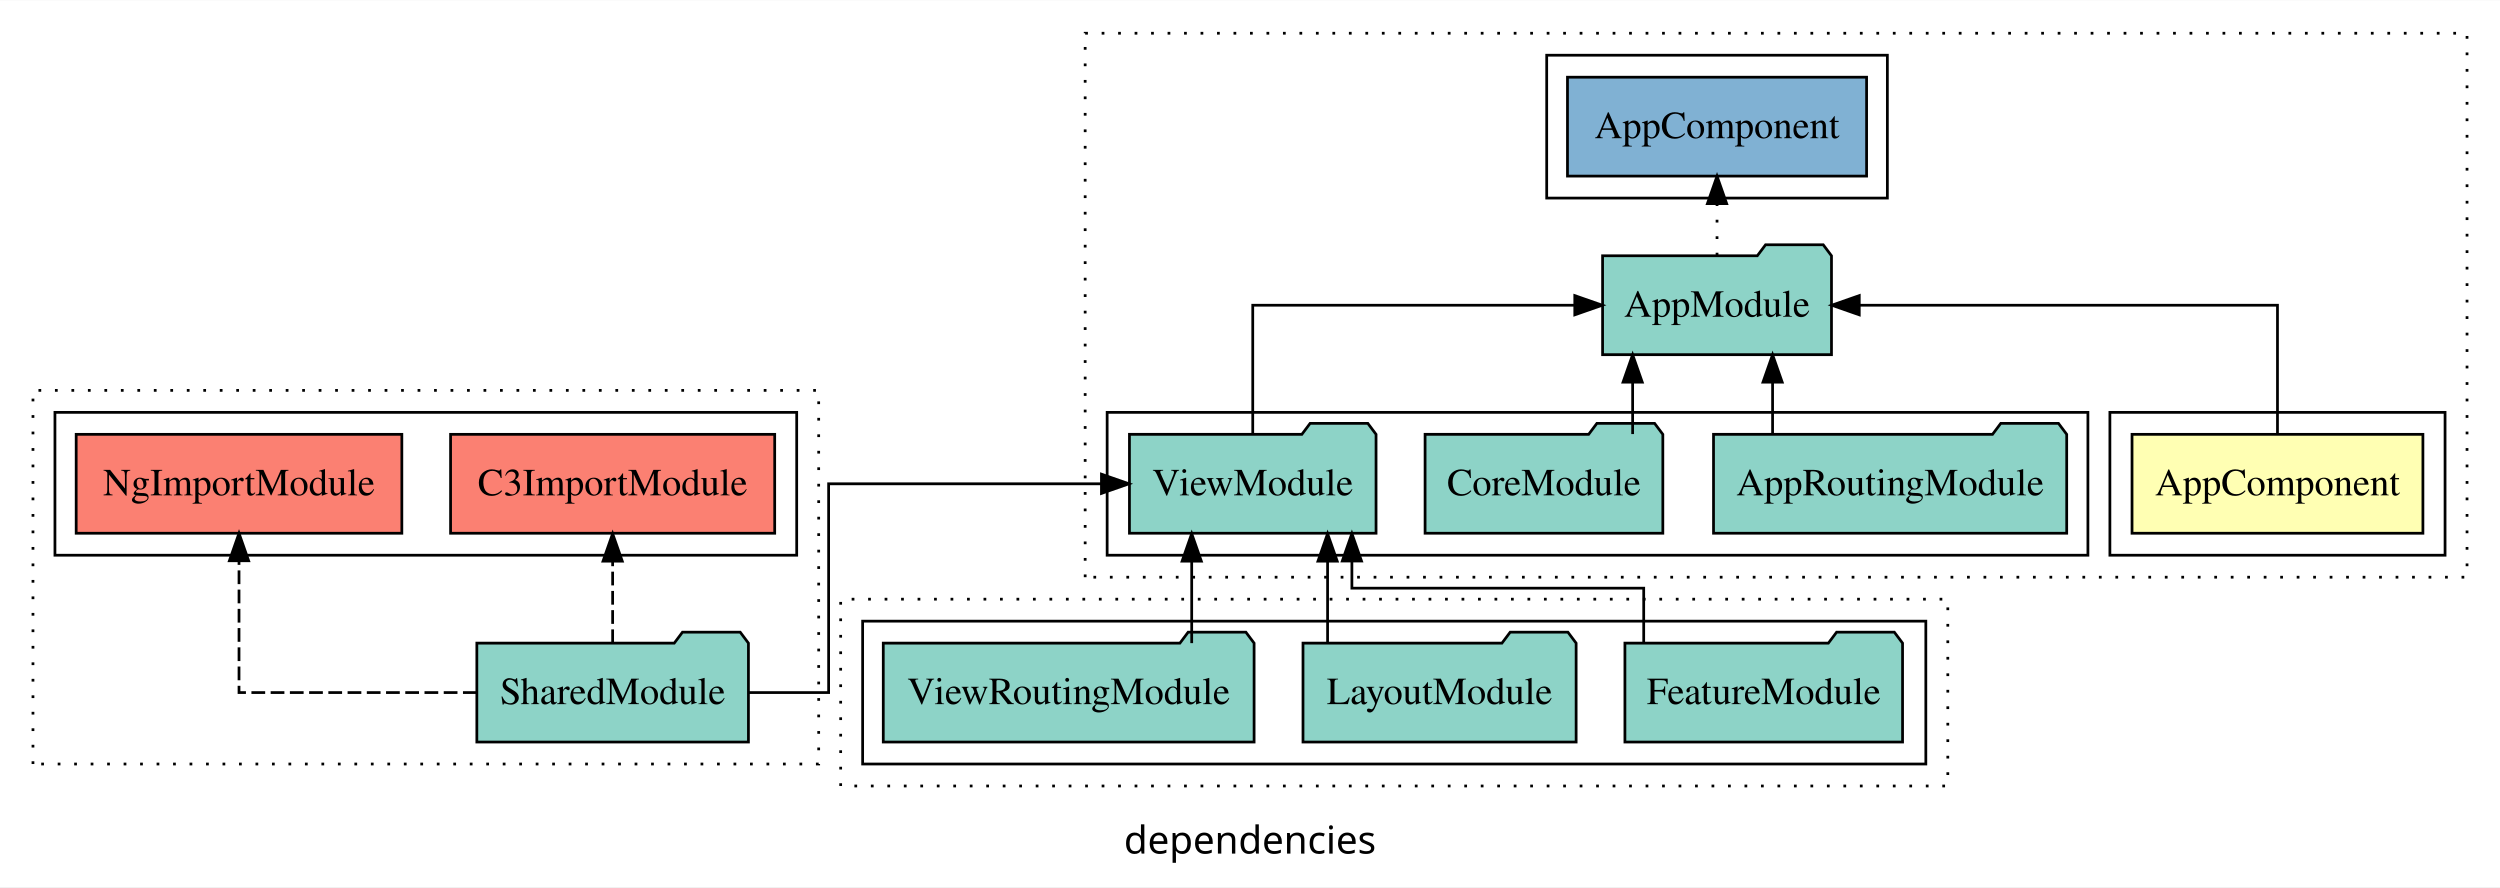
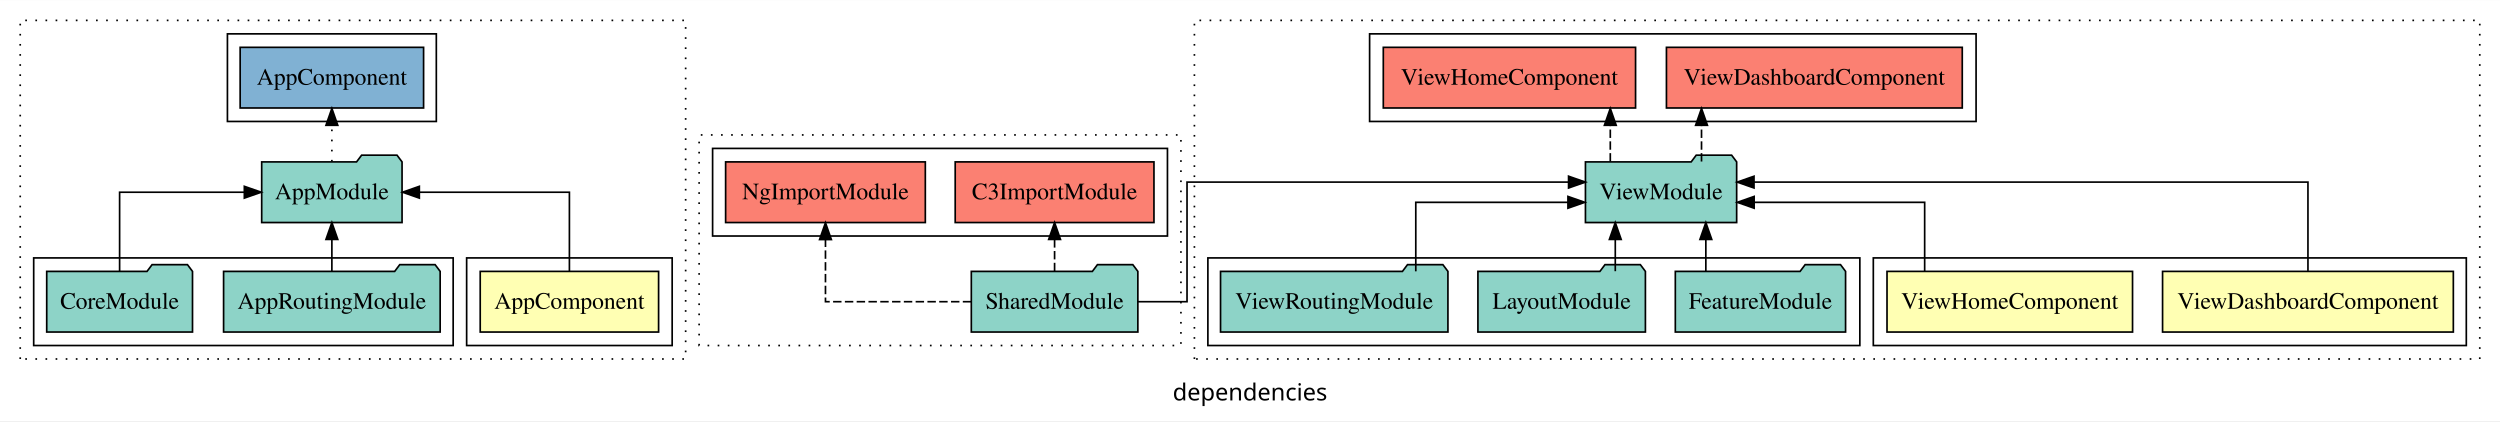
- <svg xmlns="http://www.w3.org/2000/svg" width="910pt" height="323pt" viewBox="0.00 0.00 910.00 322.80">
-   <g id="graph0" class="graph" transform="scale(1 1) rotate(0) translate(4 318.8)">
-     <polygon fill="white" stroke="transparent" points="-4,4 -4,-318.8 906,-318.8 906,4 -4,4" />
-     <text text-anchor="middle" x="451" y="-8.2" font-family="sans-serif" font-size="14.00">dependencies</text>
+ <svg xmlns="http://www.w3.org/2000/svg" width="1484pt" height="250pt" viewBox="0.00 0.00 1484.00 249.80">
+   <g id="graph0" class="graph" transform="scale(1 1) rotate(0) translate(4 245.8)">
+     <polygon fill="white" stroke="transparent" points="-4,4 -4,-245.8 1480,-245.8 1480,4 -4,4" />
+     <text text-anchor="middle" x="738" y="-8.2" font-family="sans-serif" font-size="14.00">dependencies</text>
    <g id="clust1" class="cluster">
-       <polygon fill="none" stroke="black" stroke-dasharray="1,5" points="391,-108.8 391,-306.8 894,-306.8 894,-108.8 391,-108.8" />
+       <polygon fill="none" stroke="black" stroke-dasharray="1,5" points="8,-32.8 8,-233.8 403,-233.8 403,-32.8 8,-32.8" />
    </g>
    <g id="clust2" class="cluster">
-       <polygon fill="none" stroke="black" points="764,-116.8 764,-168.8 886,-168.8 886,-116.8 764,-116.8" />
+       <polygon fill="none" stroke="black" points="273,-40.8 273,-92.8 395,-92.8 395,-40.8 273,-40.8" />
    </g>
    <g id="clust4" class="cluster">
-       <polygon fill="none" stroke="black" points="399,-116.8 399,-168.8 756,-168.8 756,-116.8 399,-116.8" />
+       <polygon fill="none" stroke="black" points="16,-40.8 16,-92.8 265,-92.8 265,-40.8 16,-40.8" />
    </g>
    <g id="clust6" class="cluster">
-       <polygon fill="none" stroke="black" points="559,-246.8 559,-298.8 683,-298.8 683,-246.8 559,-246.8" />
+       <polygon fill="none" stroke="black" points="131,-173.8 131,-225.8 255,-225.8 255,-173.8 131,-173.8" />
    </g>
    <g id="clust44" class="cluster">
-       <polygon fill="none" stroke="black" stroke-dasharray="1,5" points="8,-40.8 8,-176.8 294,-176.8 294,-40.8 8,-40.8" />
+       <polygon fill="none" stroke="black" stroke-dasharray="1,5" points="411,-40.8 411,-165.8 697,-165.8 697,-40.8 411,-40.8" />
    </g>
    <g id="clust47" class="cluster">
-       <polygon fill="none" stroke="black" points="16,-116.8 16,-168.8 286,-168.8 286,-116.8 16,-116.8" />
+       <polygon fill="none" stroke="black" points="419,-105.8 419,-157.8 689,-157.8 689,-105.8 419,-105.8" />
    </g>
    <g id="clust50" class="cluster">
-       <polygon fill="none" stroke="black" stroke-dasharray="1,5" points="302,-32.8 302,-100.8 705,-100.8 705,-32.8 302,-32.8" />
+       <polygon fill="none" stroke="black" stroke-dasharray="1,5" points="705,-32.8 705,-233.8 1468,-233.8 1468,-32.8 705,-32.8" />
    </g>
-     <g id="clust52" class="cluster">
-       <polygon fill="none" stroke="black" points="310,-40.8 310,-92.8 697,-92.8 697,-40.8 310,-40.8" />
+     <g id="clust51" class="cluster">
+       <polygon fill="none" stroke="black" points="1108,-40.8 1108,-92.8 1460,-92.8 1460,-40.8 1108,-40.8" />
+     </g>
+     <g id="clust54" class="cluster">
+       <polygon fill="none" stroke="black" points="713,-40.8 713,-92.8 1100,-92.8 1100,-40.8 713,-40.8" />
+     </g>
+     <g id="clust55" class="cluster">
+       <polygon fill="none" stroke="black" points="809,-173.8 809,-225.8 1169,-225.8 1169,-173.8 809,-173.8" />
    </g>
    <g id="node1" class="node">
-       <polygon fill="#ffffb3" stroke="black" points="877.94,-160.8 772.06,-160.8 772.06,-124.8 877.94,-124.8 877.94,-160.8" />
-       <text text-anchor="middle" x="825" y="-138.6" font-family="Times,serif" font-size="14.00">AppComponent</text>
+       <polygon fill="#ffffb3" stroke="black" points="386.94,-84.8 281.06,-84.8 281.06,-48.8 386.94,-48.8 386.94,-84.8" />
+       <text text-anchor="middle" x="334" y="-62.6" font-family="Times,serif" font-size="14.00">AppComponent</text>
    </g>
    <g id="node2" class="node">
-       <polygon fill="#8dd3c7" stroke="black" points="662.66,-225.8 659.66,-229.8 638.66,-229.8 635.66,-225.8 579.34,-225.8 579.34,-189.8 662.66,-189.8 662.66,-225.8" />
-       <text text-anchor="middle" x="621" y="-203.6" font-family="Times,serif" font-size="14.00">AppModule</text>
+       <polygon fill="#8dd3c7" stroke="black" points="234.66,-149.8 231.66,-153.8 210.66,-153.8 207.66,-149.8 151.34,-149.8 151.34,-113.8 234.66,-113.8 234.66,-149.8" />
+       <text text-anchor="middle" x="193" y="-127.6" font-family="Times,serif" font-size="14.00">AppModule</text>
    </g>
    <g id="edge1" class="edge">
-       <path fill="none" stroke="black" d="M825,-160.91C825,-180.14 825,-207.8 825,-207.8 825,-207.8 672.77,-207.8 672.77,-207.8" />
-       <polygon fill="black" stroke="black" points="672.77,-204.3 662.77,-207.8 672.77,-211.3 672.77,-204.3" />
+       <path fill="none" stroke="black" d="M334,-84.91C334,-104.14 334,-131.8 334,-131.8 334,-131.8 244.92,-131.8 244.92,-131.8" />
+       <polygon fill="black" stroke="black" points="244.92,-128.3 234.92,-131.8 244.92,-135.3 244.92,-128.3" />
+     </g>
+     <g id="node5" class="node">
+       <polygon fill="#80b1d3" stroke="black" points="247.44,-217.8 138.56,-217.8 138.56,-181.8 247.44,-181.8 247.44,-217.8" />
+       <text text-anchor="middle" x="193" y="-195.6" font-family="Times,serif" font-size="14.00">AppComponent </text>
+     </g>
+     <g id="edge4" class="edge">
+       <path fill="none" stroke="black" stroke-dasharray="1,5" d="M193,-150.02C193,-150.02 193,-171.53 193,-171.53" />
+       <polygon fill="black" stroke="black" points="189.5,-171.53 193,-181.53 196.5,-171.53 189.5,-171.53" />
+     </g>
+     <g id="node3" class="node">
+       <polygon fill="#8dd3c7" stroke="black" points="257.28,-84.8 254.28,-88.8 233.28,-88.8 230.28,-84.8 128.72,-84.8 128.72,-48.8 257.28,-48.8 257.28,-84.8" />
+       <text text-anchor="middle" x="193" y="-62.6" font-family="Times,serif" font-size="14.00">AppRoutingModule</text>
+     </g>
+     <g id="edge2" class="edge">
+       <path fill="none" stroke="black" d="M193,-84.91C193,-84.91 193,-103.79 193,-103.79" />
+       <polygon fill="black" stroke="black" points="189.5,-103.79 193,-113.79 196.5,-103.79 189.5,-103.79" />
+     </g>
+     <g id="node4" class="node">
+       <polygon fill="#8dd3c7" stroke="black" points="110.27,-84.8 107.27,-88.8 86.27,-88.8 83.27,-84.8 23.73,-84.8 23.73,-48.8 110.27,-48.8 110.27,-84.8" />
+       <text text-anchor="middle" x="67" y="-62.6" font-family="Times,serif" font-size="14.00">CoreModule</text>
+     </g>
+     <g id="edge3" class="edge">
+       <path fill="none" stroke="black" d="M67,-84.91C67,-104.14 67,-131.8 67,-131.8 67,-131.8 141.04,-131.8 141.04,-131.8" />
+       <polygon fill="black" stroke="black" points="141.04,-135.3 151.04,-131.8 141.04,-128.3 141.04,-135.3" />
    </g>
    <g id="node6" class="node">
-       <polygon fill="#80b1d3" stroke="black" points="675.44,-290.8 566.56,-290.8 566.56,-254.8 675.44,-254.8 675.44,-290.8" />
-       <text text-anchor="middle" x="621" y="-268.6" font-family="Times,serif" font-size="14.00">AppComponent </text>
+       <polygon fill="#fb8072" stroke="black" points="680.99,-149.8 563.01,-149.8 563.01,-113.8 680.99,-113.8 680.99,-149.8" />
+       <text text-anchor="middle" x="622" y="-127.6" font-family="Times,serif" font-size="14.00">C3ImportModule </text>
+     </g>
+     <g id="node7" class="node">
+       <polygon fill="#fb8072" stroke="black" points="545.27,-149.8 426.73,-149.8 426.73,-113.8 545.27,-113.8 545.27,-149.8" />
+       <text text-anchor="middle" x="486" y="-127.6" font-family="Times,serif" font-size="14.00">NgImportModule </text>
+     </g>
+     <g id="node8" class="node">
+       <polygon fill="#8dd3c7" stroke="black" points="671.43,-84.8 668.43,-88.8 647.43,-88.8 644.43,-84.8 572.57,-84.8 572.57,-48.8 671.43,-48.8 671.43,-84.8" />
+       <text text-anchor="middle" x="622" y="-62.6" font-family="Times,serif" font-size="14.00">SharedModule</text>
    </g>
    <g id="edge5" class="edge">
-       <path fill="none" stroke="black" stroke-dasharray="1,5" d="M621,-225.91C621,-225.91 621,-244.79 621,-244.79" />
-       <polygon fill="black" stroke="black" points="617.5,-244.79 621,-254.79 624.5,-244.79 617.5,-244.79" />
+       <path fill="none" stroke="black" stroke-dasharray="5,2" d="M622,-84.91C622,-84.91 622,-103.79 622,-103.79" />
+       <polygon fill="black" stroke="black" points="618.5,-103.79 622,-113.79 625.5,-103.79 618.5,-103.79" />
    </g>
-     <g id="node3" class="node">
-       <polygon fill="#8dd3c7" stroke="black" points="748.28,-160.8 745.28,-164.8 724.28,-164.8 721.28,-160.8 619.72,-160.8 619.72,-124.8 748.28,-124.8 748.28,-160.8" />
-       <text text-anchor="middle" x="684" y="-138.6" font-family="Times,serif" font-size="14.00">AppRoutingModule</text>
+     <g id="edge6" class="edge">
+       <path fill="none" stroke="black" stroke-dasharray="5,2" d="M572.52,-66.8C533.63,-66.8 486,-66.8 486,-66.8 486,-66.8 486,-103.69 486,-103.69" />
+       <polygon fill="black" stroke="black" points="482.5,-103.69 486,-113.69 489.5,-103.69 482.5,-103.69" />
    </g>
-     <g id="edge2" class="edge">
-       <path fill="none" stroke="black" d="M641.22,-160.91C641.22,-160.91 641.22,-179.79 641.22,-179.79" />
-       <polygon fill="black" stroke="black" points="637.72,-179.79 641.22,-189.79 644.72,-179.79 637.72,-179.79" />
+     <g id="node11" class="node">
+       <polygon fill="#8dd3c7" stroke="black" points="1026.88,-149.8 1023.88,-153.8 1002.88,-153.8 999.88,-149.8 937.12,-149.8 937.12,-113.8 1026.88,-113.8 1026.88,-149.8" />
+       <text text-anchor="middle" x="982" y="-127.6" font-family="Times,serif" font-size="14.00">ViewModule</text>
    </g>
-     <g id="node4" class="node">
-       <polygon fill="#8dd3c7" stroke="black" points="601.27,-160.8 598.27,-164.8 577.27,-164.8 574.27,-160.8 514.73,-160.8 514.73,-124.8 601.27,-124.8 601.27,-160.8" />
-       <text text-anchor="middle" x="558" y="-138.6" font-family="Times,serif" font-size="14.00">CoreModule</text>
-     </g>
-     <g id="edge3" class="edge">
-       <path fill="none" stroke="black" d="M590.28,-160.91C590.28,-160.91 590.28,-179.79 590.28,-179.79" />
-       <polygon fill="black" stroke="black" points="586.78,-179.79 590.28,-189.79 593.78,-179.79 586.78,-179.79" />
-     </g>
-     <g id="node5" class="node">
-       <polygon fill="#8dd3c7" stroke="black" points="496.88,-160.8 493.88,-164.8 472.88,-164.8 469.88,-160.8 407.12,-160.8 407.12,-124.8 496.88,-124.8 496.88,-160.8" />
-       <text text-anchor="middle" x="452" y="-138.6" font-family="Times,serif" font-size="14.00">ViewModule</text>
-     </g>
-     <g id="edge4" class="edge">
-       <path fill="none" stroke="black" d="M452,-160.91C452,-180.14 452,-207.8 452,-207.8 452,-207.8 569.22,-207.8 569.22,-207.8" />
-       <polygon fill="black" stroke="black" points="569.22,-211.3 579.22,-207.8 569.22,-204.3 569.22,-211.3" />
-     </g>
-     <g id="node7" class="node">
-       <polygon fill="#fb8072" stroke="black" points="277.99,-160.8 160.01,-160.8 160.01,-124.8 277.99,-124.8 277.99,-160.8" />
-       <text text-anchor="middle" x="219" y="-138.6" font-family="Times,serif" font-size="14.00">C3ImportModule </text>
-     </g>
-     <g id="node8" class="node">
-       <polygon fill="#fb8072" stroke="black" points="142.27,-160.8 23.73,-160.8 23.73,-124.8 142.27,-124.8 142.27,-160.8" />
-       <text text-anchor="middle" x="83" y="-138.6" font-family="Times,serif" font-size="14.00">NgImportModule </text>
+     <g id="edge11" class="edge">
+       <path fill="none" stroke="black" d="M671.35,-66.8C687.14,-66.8 700.62,-66.8 700.62,-66.8 700.62,-66.8 700.62,-137.8 700.62,-137.8 700.62,-137.8 927.1,-137.8 927.1,-137.8" />
+       <polygon fill="black" stroke="black" points="927.1,-141.3 937.1,-137.8 927.1,-134.3 927.1,-141.3" />
    </g>
    <g id="node9" class="node">
-       <polygon fill="#8dd3c7" stroke="black" points="268.43,-84.8 265.43,-88.8 244.43,-88.8 241.43,-84.8 169.57,-84.8 169.57,-48.8 268.43,-48.8 268.43,-84.8" />
-       <text text-anchor="middle" x="219" y="-62.6" font-family="Times,serif" font-size="14.00">SharedModule</text>
+       <polygon fill="#ffffb3" stroke="black" points="1452.3,-84.8 1279.7,-84.8 1279.7,-48.8 1452.3,-48.8 1452.3,-84.8" />
+       <text text-anchor="middle" x="1366" y="-62.6" font-family="Times,serif" font-size="14.00">ViewDashboardComponent</text>
+     </g>
+     <g id="edge7" class="edge">
+       <path fill="none" stroke="black" d="M1366,-85.08C1366,-106.12 1366,-137.8 1366,-137.8 1366,-137.8 1037.18,-137.8 1037.18,-137.8" />
+       <polygon fill="black" stroke="black" points="1037.18,-134.3 1027.18,-137.8 1037.18,-141.3 1037.18,-134.3" />
+     </g>
+     <g id="node10" class="node">
+       <polygon fill="#ffffb3" stroke="black" points="1261.87,-84.8 1116.13,-84.8 1116.13,-48.8 1261.87,-48.8 1261.87,-84.8" />
+       <text text-anchor="middle" x="1189" y="-62.6" font-family="Times,serif" font-size="14.00">ViewHomeComponent</text>
+     </g>
+     <g id="edge8" class="edge">
+       <path fill="none" stroke="black" d="M1138.48,-84.82C1138.48,-102.17 1138.48,-125.8 1138.48,-125.8 1138.48,-125.8 1037.26,-125.8 1037.26,-125.8" />
+       <polygon fill="black" stroke="black" points="1037.26,-122.3 1027.26,-125.8 1037.26,-129.3 1037.26,-122.3" />
+     </g>
+     <g id="node15" class="node">
+       <polygon fill="#fb8072" stroke="black" points="1160.8,-217.8 985.2,-217.8 985.2,-181.8 1160.8,-181.8 1160.8,-217.8" />
+       <text text-anchor="middle" x="1073" y="-195.6" font-family="Times,serif" font-size="14.00">ViewDashboardComponent </text>
+     </g>
+     <g id="edge13" class="edge">
+       <path fill="none" stroke="black" stroke-dasharray="5,2" d="M1006.02,-150.02C1006.02,-150.02 1006.02,-171.53 1006.02,-171.53" />
+       <polygon fill="black" stroke="black" points="1002.52,-171.53 1006.02,-181.53 1009.52,-171.53 1002.52,-171.53" />
+     </g>
+     <g id="node16" class="node">
+       <polygon fill="#fb8072" stroke="black" points="966.87,-217.8 817.13,-217.8 817.13,-181.8 966.87,-181.8 966.87,-217.8" />
+       <text text-anchor="middle" x="892" y="-195.6" font-family="Times,serif" font-size="14.00">ViewHomeComponent </text>
+     </g>
+     <g id="edge14" class="edge">
+       <path fill="none" stroke="black" stroke-dasharray="5,2" d="M951.87,-150.02C951.87,-150.02 951.87,-171.53 951.87,-171.53" />
+       <polygon fill="black" stroke="black" points="948.37,-171.53 951.87,-181.53 955.37,-171.53 948.37,-171.53" />
+     </g>
+     <g id="node12" class="node">
+       <polygon fill="#8dd3c7" stroke="black" points="1091.53,-84.8 1088.53,-88.8 1067.53,-88.8 1064.53,-84.8 990.47,-84.8 990.47,-48.8 1091.53,-48.8 1091.53,-84.8" />
+       <text text-anchor="middle" x="1041" y="-62.6" font-family="Times,serif" font-size="14.00">FeatureModule</text>
+     </g>
+     <g id="edge9" class="edge">
+       <path fill="none" stroke="black" d="M1008.59,-84.91C1008.59,-84.91 1008.59,-103.79 1008.59,-103.79" />
+       <polygon fill="black" stroke="black" points="1005.09,-103.79 1008.59,-113.79 1012.09,-103.79 1005.09,-103.79" />
+     </g>
+     <g id="node13" class="node">
+       <polygon fill="#8dd3c7" stroke="black" points="972.71,-84.8 969.71,-88.8 948.71,-88.8 945.71,-84.8 873.29,-84.8 873.29,-48.8 972.71,-48.8 972.71,-84.8" />
+       <text text-anchor="middle" x="923" y="-62.6" font-family="Times,serif" font-size="14.00">LayoutModule</text>
    </g>
    <g id="edge10" class="edge">
-       <path fill="none" stroke="black" d="M268.35,-66.8C284.14,-66.8 297.62,-66.8 297.62,-66.8 297.62,-66.8 297.62,-142.8 297.62,-142.8 297.62,-142.8 396.93,-142.8 396.93,-142.8" />
-       <polygon fill="black" stroke="black" points="396.93,-146.3 406.93,-142.8 396.93,-139.3 396.93,-146.3" />
+       <path fill="none" stroke="black" d="M954.83,-84.91C954.83,-84.91 954.83,-103.79 954.83,-103.79" />
+       <polygon fill="black" stroke="black" points="951.33,-103.79 954.83,-113.79 958.33,-103.79 951.33,-103.79" />
    </g>
-     <g id="edge6" class="edge">
-       <path fill="none" stroke="black" stroke-dasharray="5,2" d="M219,-84.81C219,-84.81 219,-114.65 219,-114.65" />
-       <polygon fill="black" stroke="black" points="215.5,-114.65 219,-124.65 222.5,-114.65 215.5,-114.65" />
+     <g id="node14" class="node">
+       <polygon fill="#8dd3c7" stroke="black" points="855.49,-84.8 852.49,-88.8 831.49,-88.8 828.49,-84.8 720.51,-84.8 720.51,-48.8 855.49,-48.8 855.49,-84.8" />
+       <text text-anchor="middle" x="788" y="-62.6" font-family="Times,serif" font-size="14.00">ViewRoutingModule</text>
    </g>
-     <g id="edge7" class="edge">
-       <path fill="none" stroke="black" stroke-dasharray="5,2" d="M169.52,-66.8C130.63,-66.8 83,-66.8 83,-66.8 83,-66.8 83,-114.79 83,-114.79" />
-       <polygon fill="black" stroke="black" points="79.5,-114.79 83,-124.79 86.5,-114.79 79.5,-114.79" />
-     </g>
-     <g id="node10" class="node">
-       <polygon fill="#8dd3c7" stroke="black" points="688.53,-84.8 685.53,-88.8 664.53,-88.8 661.53,-84.8 587.47,-84.8 587.47,-48.8 688.53,-48.8 688.53,-84.8" />
-       <text text-anchor="middle" x="638" y="-62.6" font-family="Times,serif" font-size="14.00">FeatureModule</text>
-     </g>
-     <g id="edge8" class="edge">
-       <path fill="none" stroke="black" d="M594.31,-84.91C594.31,-94.7 594.31,-104.8 594.31,-104.8 594.31,-104.8 488.09,-104.8 488.09,-104.8 488.09,-104.8 488.09,-114.69 488.09,-114.69" />
-       <polygon fill="black" stroke="black" points="484.59,-114.69 488.09,-124.69 491.59,-114.69 484.59,-114.69" />
-     </g>
-     <g id="node11" class="node">
-       <polygon fill="#8dd3c7" stroke="black" points="569.71,-84.8 566.71,-88.8 545.71,-88.8 542.71,-84.8 470.29,-84.8 470.29,-48.8 569.71,-48.8 569.71,-84.8" />
-       <text text-anchor="middle" x="520" y="-62.6" font-family="Times,serif" font-size="14.00">LayoutModule</text>
-     </g>
-     <g id="edge9" class="edge">
-       <path fill="none" stroke="black" d="M479.24,-84.81C479.24,-84.81 479.24,-114.65 479.24,-114.65" />
-       <polygon fill="black" stroke="black" points="475.74,-114.65 479.24,-124.65 482.74,-114.65 475.74,-114.65" />
-     </g>
-     <g id="node12" class="node">
-       <polygon fill="#8dd3c7" stroke="black" points="452.49,-84.8 449.49,-88.8 428.49,-88.8 425.49,-84.8 317.51,-84.8 317.51,-48.8 452.49,-48.8 452.49,-84.8" />
-       <text text-anchor="middle" x="385" y="-62.6" font-family="Times,serif" font-size="14.00">ViewRoutingModule</text>
-     </g>
-     <g id="edge11" class="edge">
-       <path fill="none" stroke="black" d="M429.78,-84.81C429.78,-84.81 429.78,-114.65 429.78,-114.65" />
-       <polygon fill="black" stroke="black" points="426.28,-114.65 429.78,-124.65 433.28,-114.65 426.28,-114.65" />
+     <g id="edge12" class="edge">
+       <path fill="none" stroke="black" d="M836.41,-84.82C836.41,-102.17 836.41,-125.8 836.41,-125.8 836.41,-125.8 926.73,-125.8 926.73,-125.8" />
+       <polygon fill="black" stroke="black" points="926.73,-129.3 936.73,-125.8 926.73,-122.3 926.73,-129.3" />
    </g>
  </g>
</svg>
